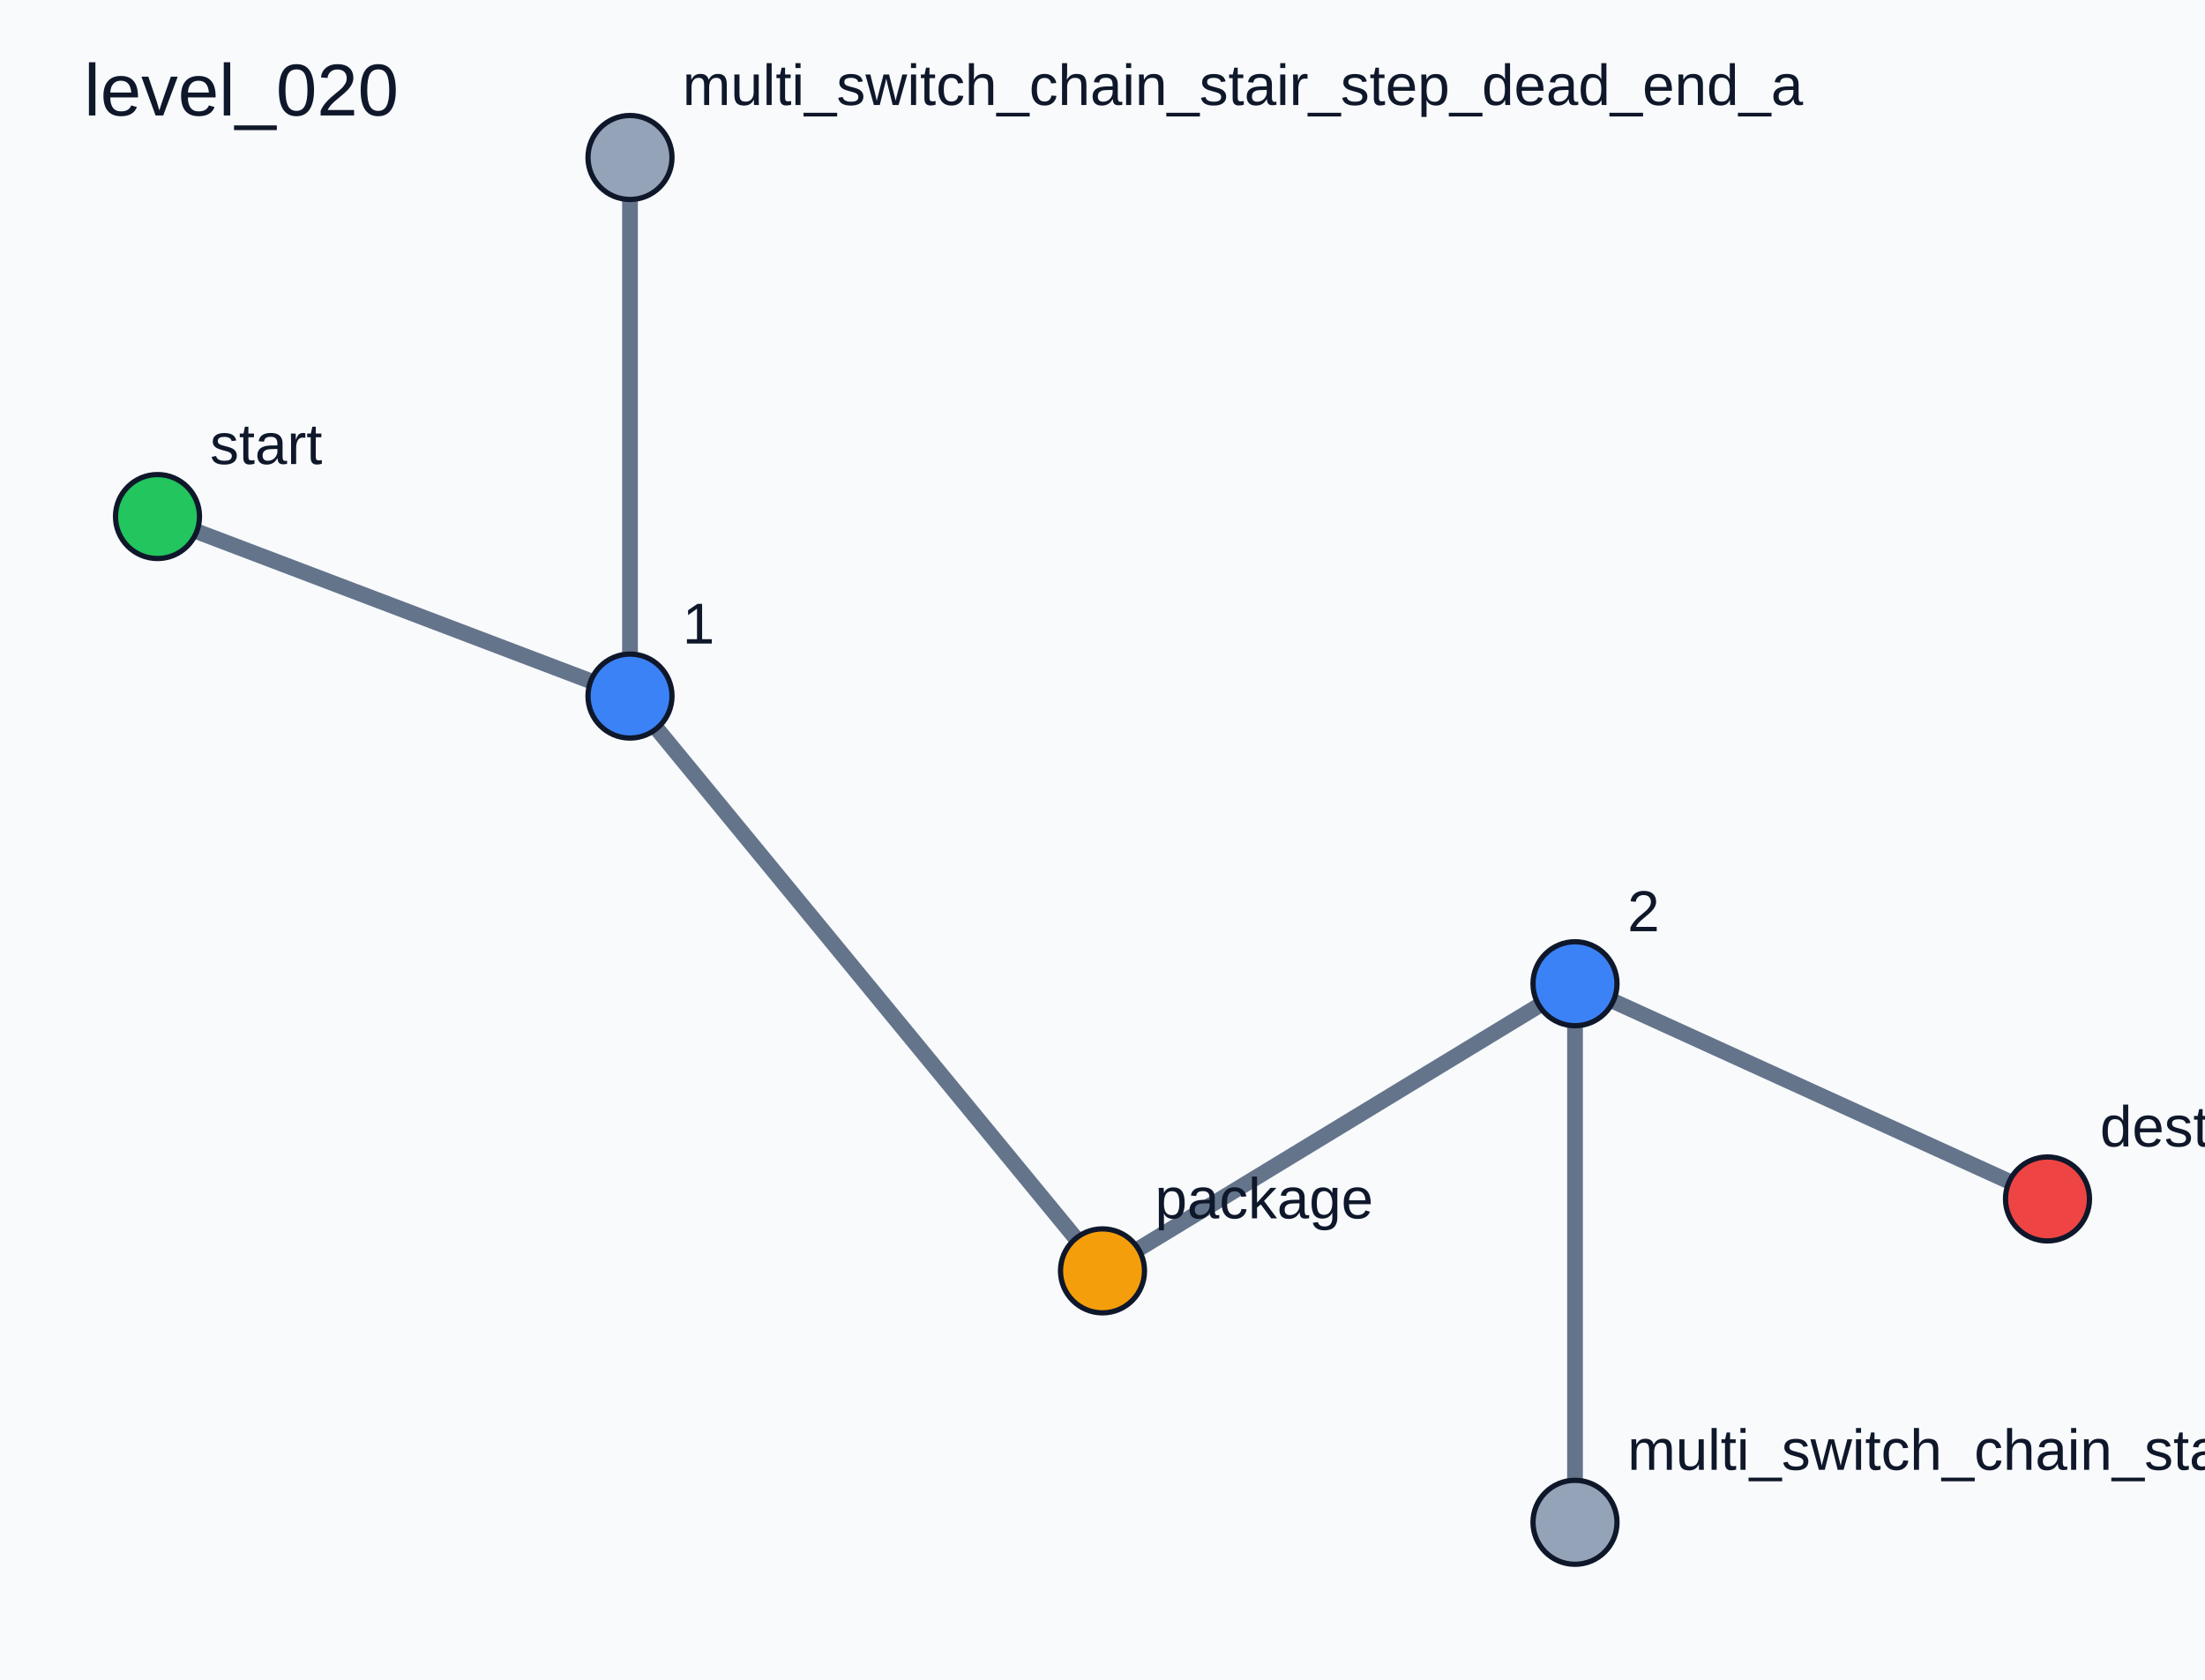
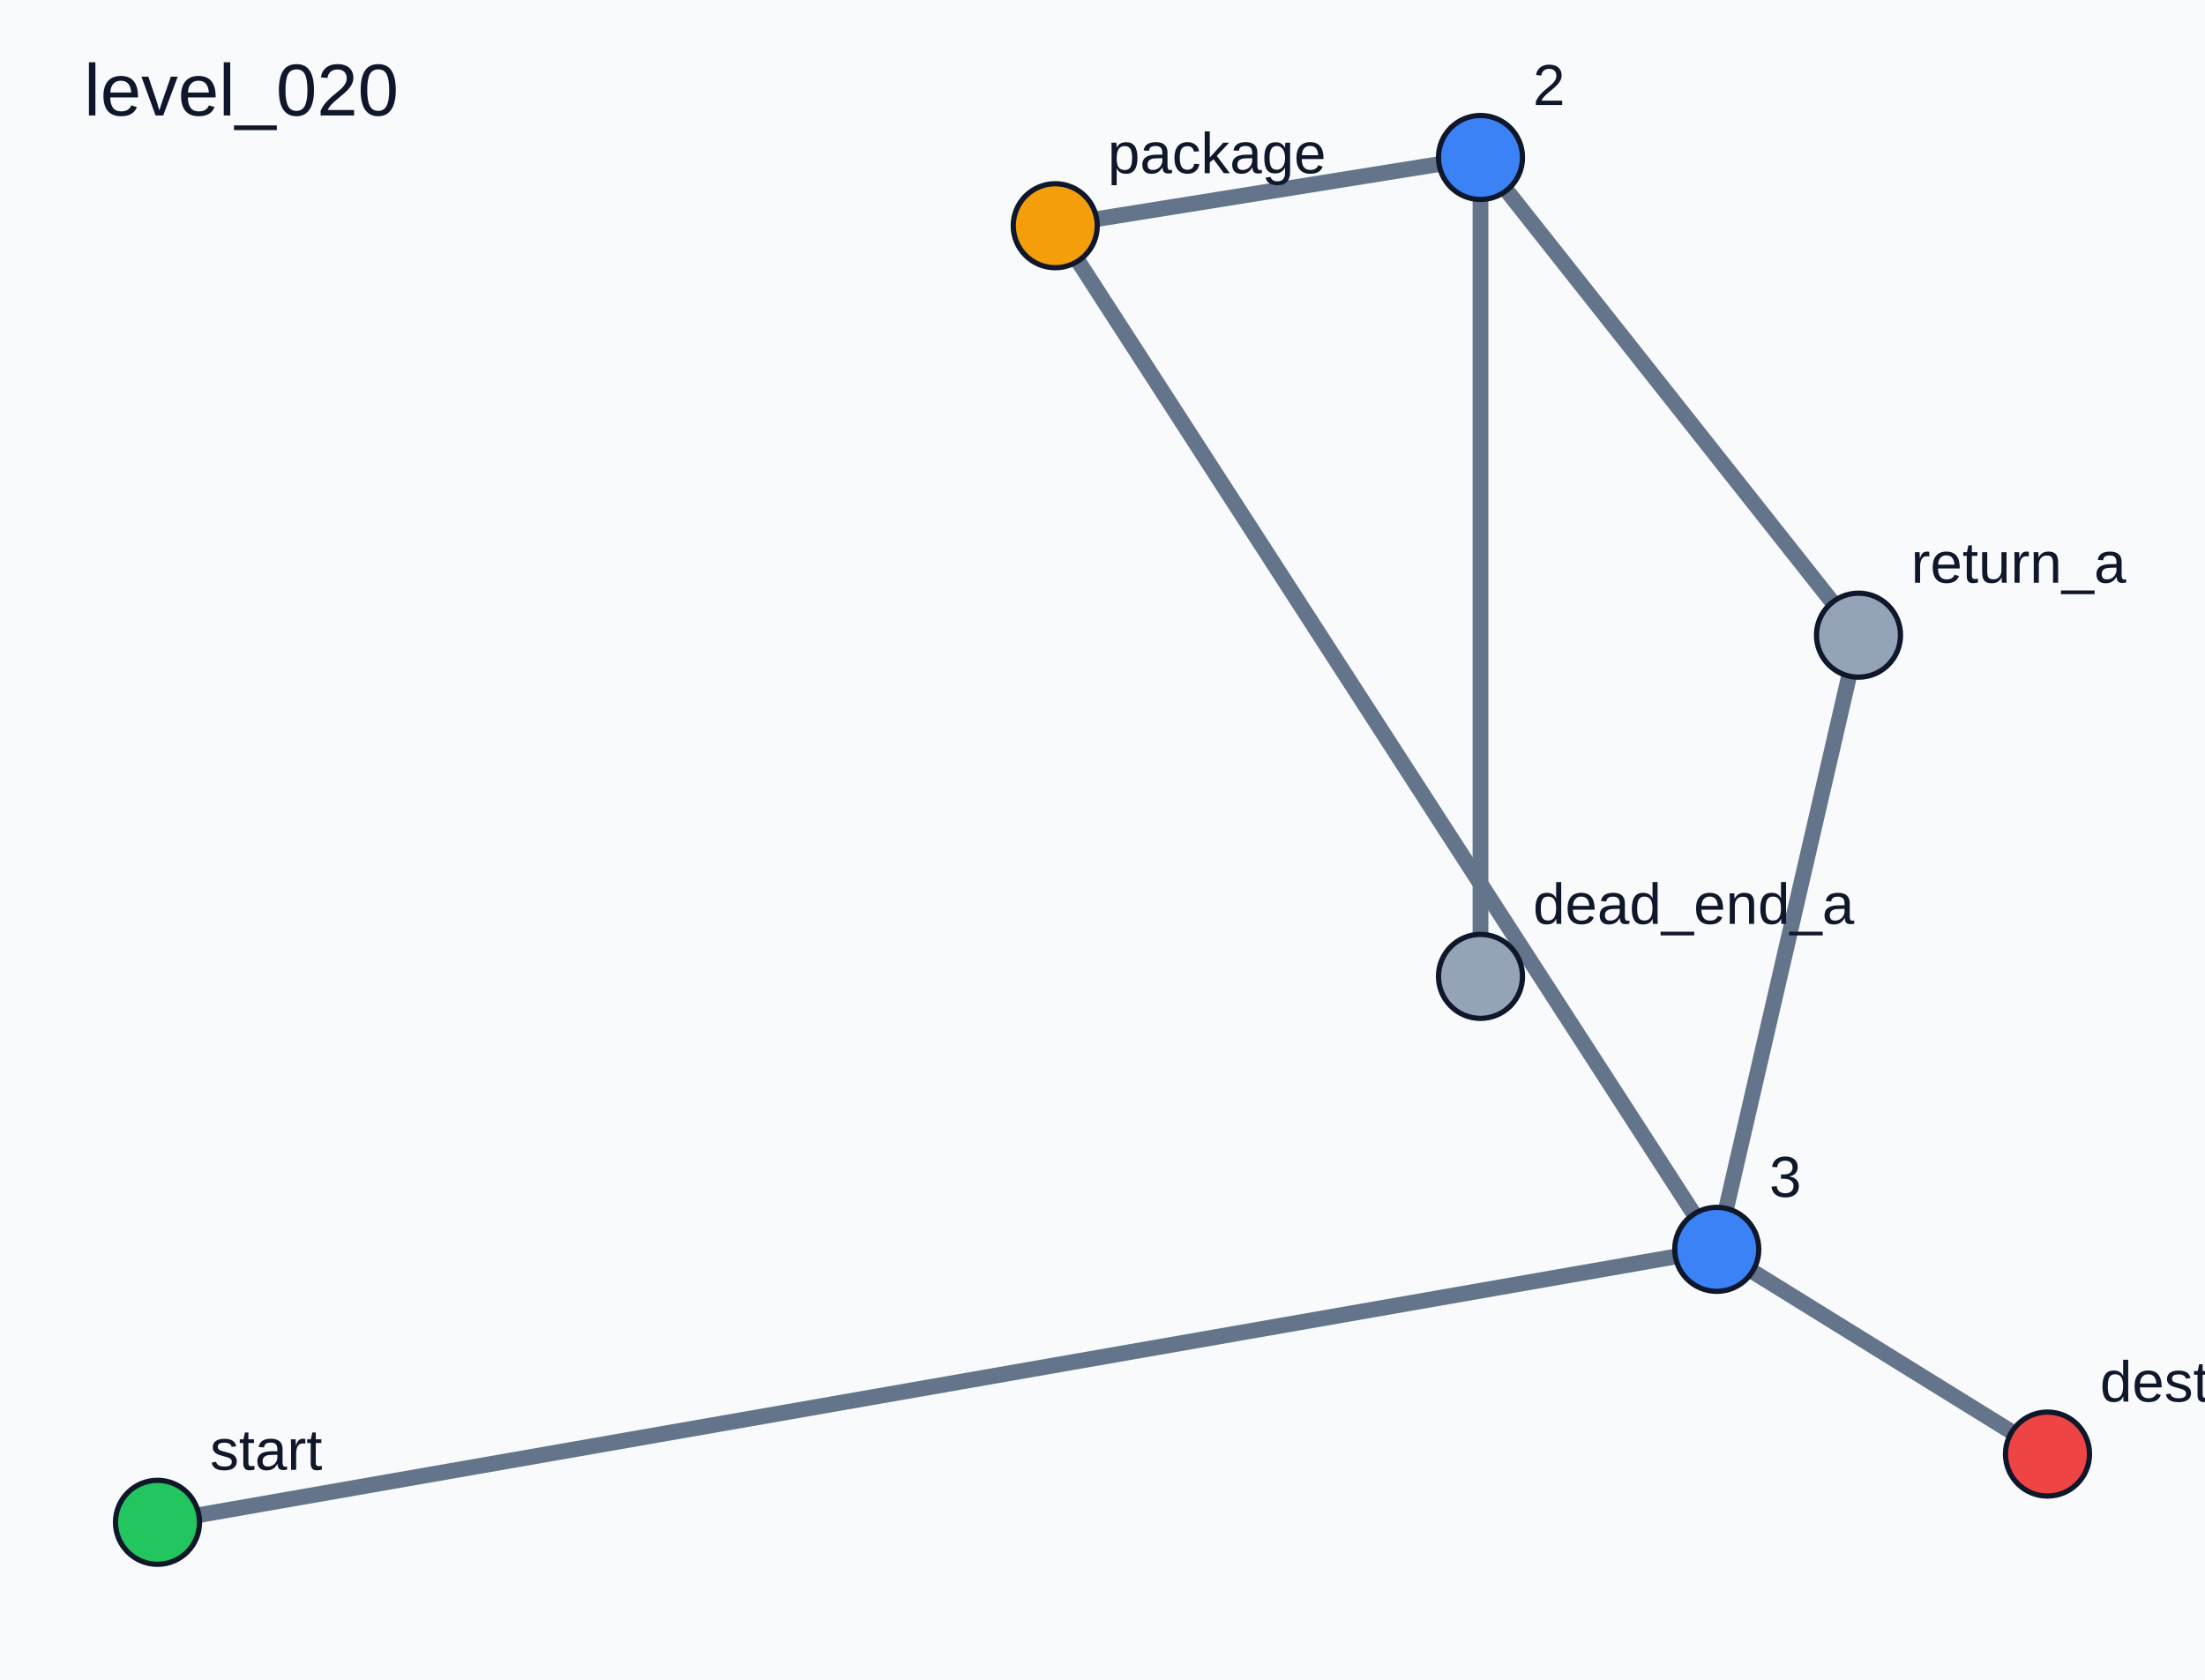
<svg xmlns="http://www.w3.org/2000/svg" width="420" height="320" viewBox="0 0 420 320">
  <rect width="100%" height="100%" fill="#f8fafc" />
  <text x="16" y="22" font-family="Arial" font-size="14" fill="#0f172a">level_020</text>
-   <line x1="30.0" y1="98.4" x2="120.0" y2="132.6" stroke="#64748b" stroke-width="3" />
-   <line x1="120.0" y1="132.6" x2="120.0" y2="30.0" stroke="#64748b" stroke-width="3" />
-   <line x1="120.0" y1="132.6" x2="210.0" y2="242.1" stroke="#64748b" stroke-width="3" />
-   <line x1="210.0" y1="242.1" x2="300.0" y2="187.4" stroke="#64748b" stroke-width="3" />
-   <line x1="300.0" y1="187.4" x2="300.0" y2="290.0" stroke="#64748b" stroke-width="3" />
-   <line x1="300.0" y1="187.4" x2="390.0" y2="228.4" stroke="#64748b" stroke-width="3" />
-   <circle cx="30.0" cy="98.4" r="8" fill="#22c55e" stroke="#0f172a" stroke-width="1" />
-   <text x="40.0" y="88.4" font-family="Arial" font-size="11" fill="#0f172a">start</text>
-   <circle cx="120.0" cy="132.6" r="8" fill="#3b82f6" stroke="#0f172a" stroke-width="1" />
-   <text x="130.0" y="122.6" font-family="Arial" font-size="11" fill="#0f172a">1</text>
-   <circle cx="210.0" cy="242.1" r="8" fill="#f59e0b" stroke="#0f172a" stroke-width="1" />
-   <text x="220.0" y="232.1" font-family="Arial" font-size="11" fill="#0f172a">package</text>
-   <circle cx="300.0" cy="187.4" r="8" fill="#3b82f6" stroke="#0f172a" stroke-width="1" />
-   <text x="310.0" y="177.4" font-family="Arial" font-size="11" fill="#0f172a">2</text>
-   <circle cx="390.0" cy="228.4" r="8" fill="#ef4444" stroke="#0f172a" stroke-width="1" />
-   <text x="400.0" y="218.4" font-family="Arial" font-size="11" fill="#0f172a">destination</text>
-   <circle cx="120.0" cy="30.0" r="8" fill="#94a3b8" stroke="#0f172a" stroke-width="1" />
-   <text x="130.0" y="20.0" font-family="Arial" font-size="11" fill="#0f172a">multi_switch_chain_stair_step_dead_end_a</text>
-   <circle cx="300.0" cy="290.0" r="8" fill="#94a3b8" stroke="#0f172a" stroke-width="1" />
-   <text x="310.0" y="280.0" font-family="Arial" font-size="11" fill="#0f172a">multi_switch_chain_stair_step_dead_end_b</text>
+   <line x1="30.0" y1="290.0" x2="327.0" y2="238.0" stroke="#64748b" stroke-width="3" />
+   <line x1="327.0" y1="238.0" x2="390.0" y2="277.0" stroke="#64748b" stroke-width="3" />
+   <line x1="327.0" y1="238.0" x2="201.0" y2="43.0" stroke="#64748b" stroke-width="3" />
+   <line x1="201.0" y1="43.0" x2="282.0" y2="30.0" stroke="#64748b" stroke-width="3" />
+   <line x1="282.0" y1="30.0" x2="282.0" y2="186.0" stroke="#64748b" stroke-width="3" />
+   <line x1="282.0" y1="30.0" x2="354.0" y2="121.0" stroke="#64748b" stroke-width="3" />
+   <line x1="354.0" y1="121.0" x2="327.0" y2="238.0" stroke="#64748b" stroke-width="3" />
+   <circle cx="30.0" cy="290.0" r="8" fill="#22c55e" stroke="#0f172a" stroke-width="1" />
+   <text x="40.0" y="280.0" font-family="Arial" font-size="11" fill="#0f172a">start</text>
+   <circle cx="327.0" cy="238.0" r="8" fill="#3b82f6" stroke="#0f172a" stroke-width="1" />
+   <text x="337.0" y="228.0" font-family="Arial" font-size="11" fill="#0f172a">3</text>
+   <circle cx="201.0" cy="43.0" r="8" fill="#f59e0b" stroke="#0f172a" stroke-width="1" />
+   <text x="211.0" y="33.0" font-family="Arial" font-size="11" fill="#0f172a">package</text>
+   <circle cx="282.0" cy="30.0" r="8" fill="#3b82f6" stroke="#0f172a" stroke-width="1" />
+   <text x="292.0" y="20.0" font-family="Arial" font-size="11" fill="#0f172a">2</text>
+   <circle cx="354.0" cy="121.0" r="8" fill="#94a3b8" stroke="#0f172a" stroke-width="1" />
+   <text x="364.0" y="111.0" font-family="Arial" font-size="11" fill="#0f172a">return_a</text>
+   <circle cx="390.0" cy="277.0" r="8" fill="#ef4444" stroke="#0f172a" stroke-width="1" />
+   <text x="400.0" y="267.0" font-family="Arial" font-size="11" fill="#0f172a">destination</text>
+   <circle cx="282.0" cy="186.0" r="8" fill="#94a3b8" stroke="#0f172a" stroke-width="1" />
+   <text x="292.0" y="176.0" font-family="Arial" font-size="11" fill="#0f172a">dead_end_a</text>
</svg>
